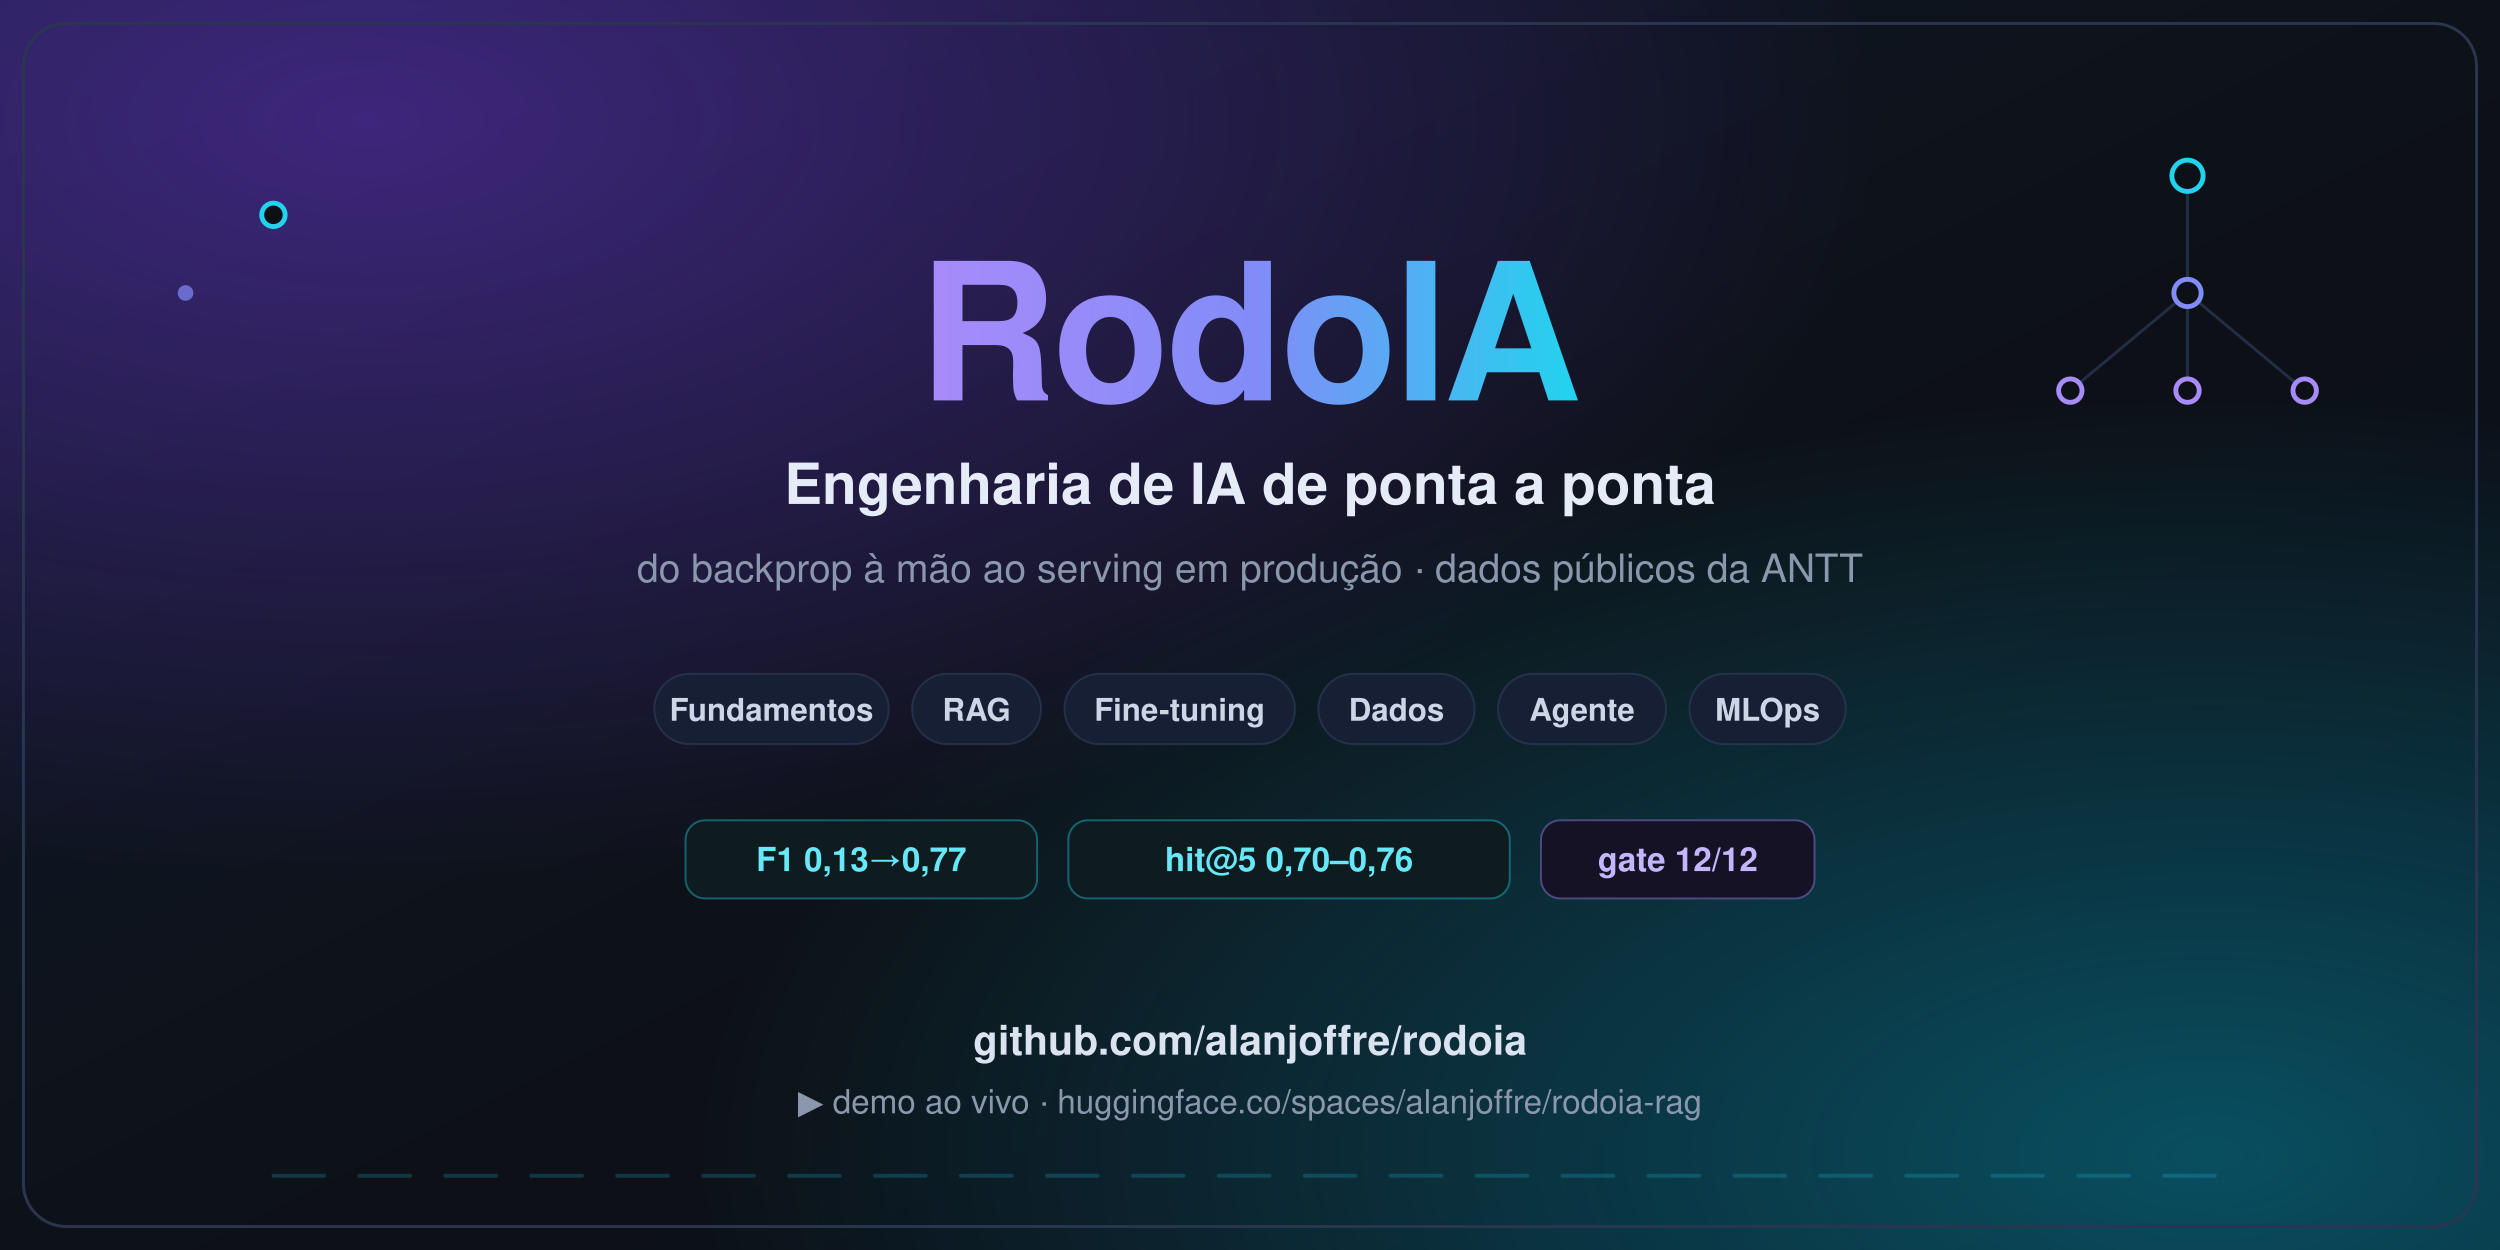
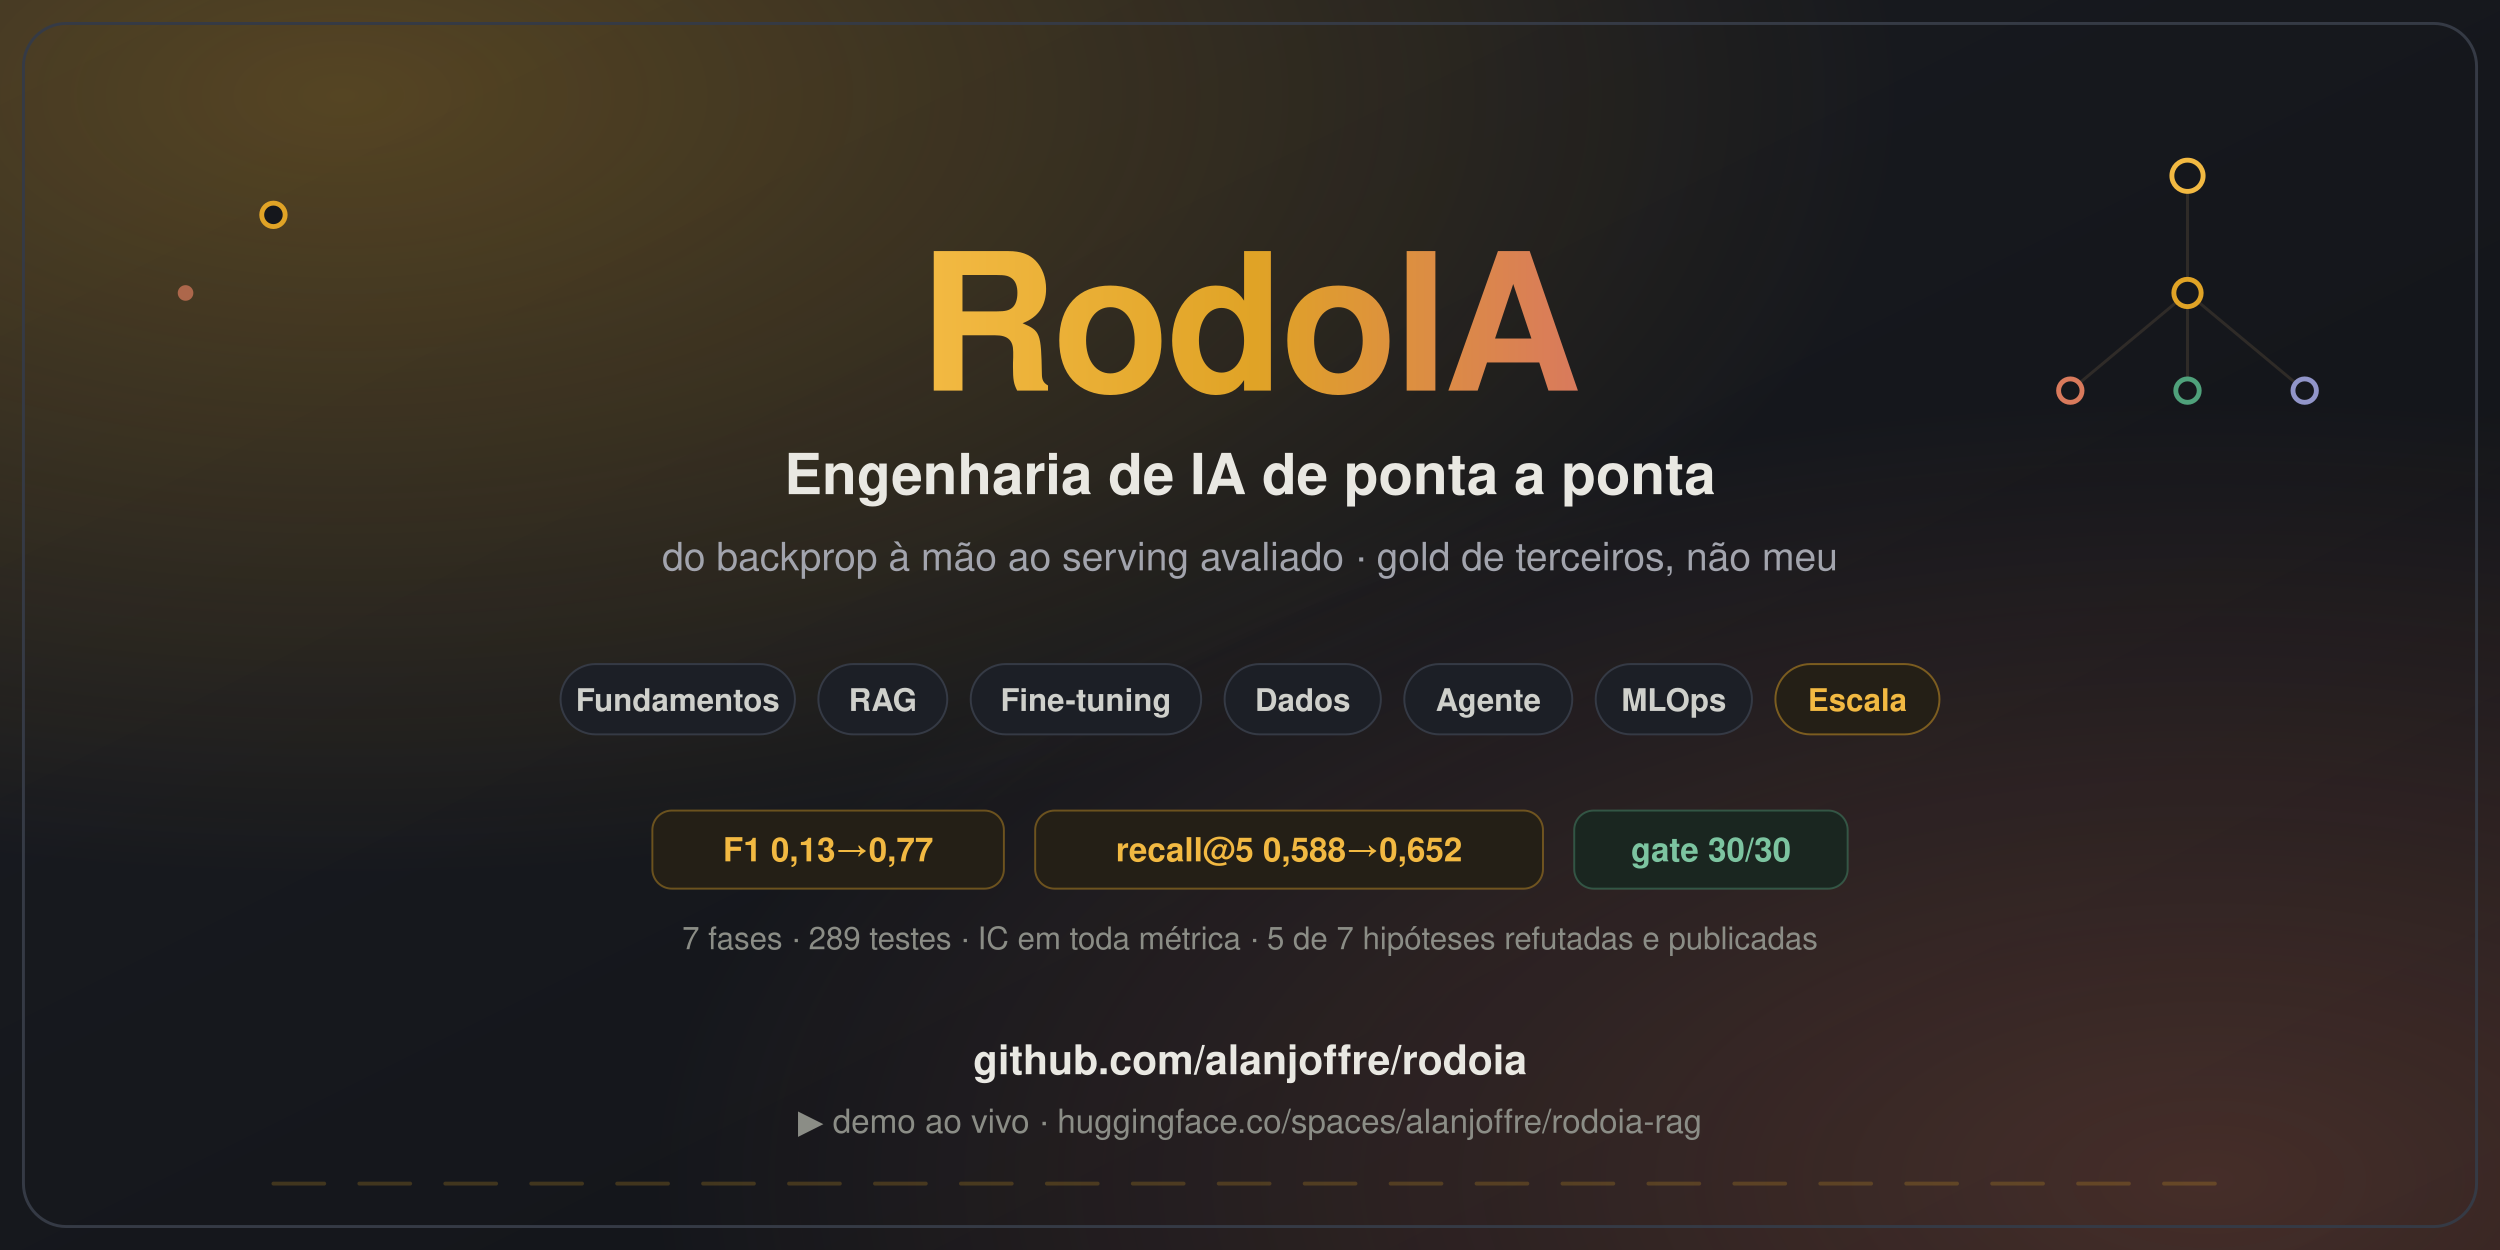
- <svg xmlns="http://www.w3.org/2000/svg" viewBox="0 0 1280 640" width="1280" height="640" role="img" aria-label="RodoIA — Engenharia de IA de ponta a ponta">
+ <svg xmlns="http://www.w3.org/2000/svg" viewBox="0 0 1280 640" width="1280" height="640" role="img" aria-label="RodoIA — Engenharia de IA de ponta a ponta, avaliada sobre gold de terceiros">
  <defs>
    <linearGradient id="bg" x1="0" y1="0" x2="1" y2="1">
-       <stop offset="0" stop-color="#111a2e" />
-       <stop offset="0.55" stop-color="#0d1117" />
-       <stop offset="1" stop-color="#0a0f1a" />
+       <stop offset="0" stop-color="#1b1d23" />
+       <stop offset="0.55" stop-color="#15171c" />
+       <stop offset="1" stop-color="#101216" />
    </linearGradient>
    <linearGradient id="ink" x1="0" y1="0" x2="1" y2="0">
-       <stop offset="0" stop-color="#a78bfa" />
-       <stop offset="0.5" stop-color="#818cf8" />
-       <stop offset="1" stop-color="#22d3ee" />
+       <stop offset="0" stop-color="#f2b942" />
+       <stop offset="0.5" stop-color="#e0a326" />
+       <stop offset="1" stop-color="#d97a5c" />
    </linearGradient>
-     <radialGradient id="glowV" cx="0.15" cy="0.1" r="0.6">
-       <stop offset="0" stop-color="#7c3aed" stop-opacity="0.42" />
-       <stop offset="1" stop-color="#7c3aed" stop-opacity="0" />
+     <radialGradient id="glowA" cx="0.14" cy="0.08" r="0.62">
+       <stop offset="0" stop-color="#e0a326" stop-opacity="0.30" />
+       <stop offset="1" stop-color="#e0a326" stop-opacity="0" />
    </radialGradient>
-     <radialGradient id="glowC" cx="0.88" cy="0.92" r="0.6">
-       <stop offset="0" stop-color="#06b6d4" stop-opacity="0.38" />
-       <stop offset="1" stop-color="#06b6d4" stop-opacity="0" />
+     <radialGradient id="glowT" cx="0.88" cy="0.94" r="0.62">
+       <stop offset="0" stop-color="#d97a5c" stop-opacity="0.26" />
+       <stop offset="1" stop-color="#d97a5c" stop-opacity="0" />
    </radialGradient>
  </defs>
  <rect width="1280" height="640" fill="url(#bg)" />
-   <rect width="1280" height="640" fill="url(#glowV)" />
-   <rect width="1280" height="640" fill="url(#glowC)" />
-   <rect x="12" y="12" width="1256" height="616" rx="22" fill="none" stroke="#2a3550" stroke-width="1.5" />
-   <g opacity="0.55" fill="none" stroke="#33456b" stroke-width="1.5">
+   <rect width="1280" height="640" fill="url(#glowA)" />
+   <rect width="1280" height="640" fill="url(#glowT)" />
+   <rect x="12" y="12" width="1256" height="616" rx="22" fill="none" stroke="#353a45" stroke-width="1.5" />
+   <g opacity="0.5" fill="none" stroke="#4a4033" stroke-width="1.5">
    <path d="M1120 90 L1120 150 L1060 200" />
    <path d="M1120 150 L1120 200" />
    <path d="M1120 150 L1180 200" />
  </g>
  <g>
-     <circle cx="1120" cy="90" r="8" fill="#0d1117" stroke="#22d3ee" stroke-width="2.5" />
-     <circle cx="1120" cy="150" r="7" fill="#0d1117" stroke="#818cf8" stroke-width="2.5" />
-     <circle cx="1060" cy="200" r="6" fill="#0d1117" stroke="#a78bfa" stroke-width="2.5" />
-     <circle cx="1120" cy="200" r="6" fill="#0d1117" stroke="#a78bfa" stroke-width="2.5" />
-     <circle cx="1180" cy="200" r="6" fill="#0d1117" stroke="#a78bfa" stroke-width="2.5" />
-     <circle cx="140" cy="110" r="6" fill="#0d1117" stroke="#22d3ee" stroke-width="2.5" />
-     <circle cx="95" cy="150" r="4" fill="#818cf8" opacity="0.7" />
+     <circle cx="1120" cy="90" r="8" fill="#15171c" stroke="#f2b942" stroke-width="2.5" />
+     <circle cx="1120" cy="150" r="7" fill="#15171c" stroke="#e0a326" stroke-width="2.5" />
+     <circle cx="1060" cy="200" r="6" fill="#15171c" stroke="#d97a5c" stroke-width="2.5" />
+     <circle cx="1120" cy="200" r="6" fill="#15171c" stroke="#4fa17b" stroke-width="2.5" />
+     <circle cx="1180" cy="200" r="6" fill="#15171c" stroke="#9195c9" stroke-width="2.5" />
+     <circle cx="140" cy="110" r="6" fill="#15171c" stroke="#e0a326" stroke-width="2.5" />
+     <circle cx="95" cy="150" r="4" fill="#d97a5c" opacity="0.7" />
  </g>
-   <text x="640" y="205" text-anchor="middle" font-family="'Segoe UI', Helvetica, Arial, sans-serif" font-size="98" font-weight="800" letter-spacing="-1.5" fill="url(#ink)">RodoIA</text>
-   <text x="640" y="258" text-anchor="middle" font-family="'Segoe UI', Helvetica, Arial, sans-serif" font-size="29" font-weight="700" fill="#e6ecf7">Engenharia de IA de ponta a ponta</text>
-   <text x="640" y="298" text-anchor="middle" font-family="'Segoe UI', Helvetica, Arial, sans-serif" font-size="20" font-weight="500" fill="#8b97ad">do backprop à mão ao serving em produção · dados públicos da ANTT</text>
+   <text x="640" y="200" text-anchor="middle" font-family="'Segoe UI', Helvetica, Arial, sans-serif" font-size="98" font-weight="800" letter-spacing="-1.5" fill="url(#ink)">RodoIA</text>
+   <text x="640" y="253" text-anchor="middle" font-family="'Segoe UI', Helvetica, Arial, sans-serif" font-size="29" font-weight="700" fill="#e9e8e2">Engenharia de IA de ponta a ponta</text>
+   <text x="640" y="292" text-anchor="middle" font-family="'Segoe UI', Helvetica, Arial, sans-serif" font-size="20" font-weight="500" fill="#a2a4ad">do backprop à mão ao serving avaliado · gold de terceiros, não meu</text>
  <g font-family="'Segoe UI', Helvetica, Arial, sans-serif" font-size="16" font-weight="600" text-anchor="middle">
    <g>
-       <rect x="335" y="345" width="120" height="36" rx="18" fill="#161f33" stroke="#33406090" />
-       <text x="395" y="369" fill="#cdd6e6">Fundamentos</text>
+       <rect x="287" y="340" width="120" height="36" rx="18" fill="#1c1f26" stroke="#353a45" />
+       <text x="347" y="364" fill="#cfd0cb">Fundamentos</text>
    </g>
    <g>
-       <rect x="467" y="345" width="66" height="36" rx="18" fill="#161f33" stroke="#33406090" />
-       <text x="500" y="369" fill="#cdd6e6">RAG</text>
+       <rect x="419" y="340" width="66" height="36" rx="18" fill="#1c1f26" stroke="#353a45" />
+       <text x="452" y="364" fill="#cfd0cb">RAG</text>
    </g>
    <g>
-       <rect x="545" y="345" width="118" height="36" rx="18" fill="#161f33" stroke="#33406090" />
-       <text x="604" y="369" fill="#cdd6e6">Fine-tuning</text>
+       <rect x="497" y="340" width="118" height="36" rx="18" fill="#1c1f26" stroke="#353a45" />
+       <text x="556" y="364" fill="#cfd0cb">Fine-tuning</text>
    </g>
    <g>
-       <rect x="675" y="345" width="80" height="36" rx="18" fill="#161f33" stroke="#33406090" />
-       <text x="715" y="369" fill="#cdd6e6">Dados</text>
+       <rect x="627" y="340" width="80" height="36" rx="18" fill="#1c1f26" stroke="#353a45" />
+       <text x="667" y="364" fill="#cfd0cb">Dados</text>
    </g>
    <g>
-       <rect x="767" y="345" width="86" height="36" rx="18" fill="#161f33" stroke="#33406090" />
-       <text x="810" y="369" fill="#cdd6e6">Agente</text>
+       <rect x="719" y="340" width="86" height="36" rx="18" fill="#1c1f26" stroke="#353a45" />
+       <text x="762" y="364" fill="#cfd0cb">Agente</text>
    </g>
    <g>
-       <rect x="865" y="345" width="80" height="36" rx="18" fill="#161f33" stroke="#33406090" />
-       <text x="905" y="369" fill="#cdd6e6">MLOps</text>
+       <rect x="817" y="340" width="80" height="36" rx="18" fill="#1c1f26" stroke="#353a45" />
+       <text x="857" y="364" fill="#cfd0cb">MLOps</text>
+     </g>
+     <g>
+       <rect x="909" y="340" width="84" height="36" rx="18" fill="#241f16" stroke="#e0a32677" />
+       <text x="951" y="364" fill="#f2b942">Escala</text>
    </g>
  </g>
  <g font-family="'Segoe UI', Helvetica, Arial, sans-serif" font-size="17" font-weight="700" text-anchor="middle">
    <g>
-       <rect x="351" y="420" width="180" height="40" rx="10" fill="#0e1b1f" stroke="#22d3ee66" />
-       <text x="441" y="446" fill="#67e8f9">F1 0,13→0,77</text>
+       <rect x="334" y="415" width="180" height="40" rx="10" fill="#241f16" stroke="#e0a32666" />
+       <text x="424" y="441" fill="#f2b942">F1 0,13→0,77</text>
    </g>
    <g>
-       <rect x="547" y="420" width="226" height="40" rx="10" fill="#0e1b1f" stroke="#22d3ee66" />
-       <text x="660" y="446" fill="#67e8f9">hit@5 0,70–0,76</text>
+       <rect x="530" y="415" width="260" height="40" rx="10" fill="#241f16" stroke="#e0a32666" />
+       <text x="660" y="441" fill="#f2b942">recall@5 0,588→0,652</text>
    </g>
    <g>
-       <rect x="789" y="420" width="140" height="40" rx="10" fill="#151226" stroke="#a78bfa66" />
-       <text x="859" y="446" fill="#c4b5fd">gate 12/12</text>
+       <rect x="806" y="415" width="140" height="40" rx="10" fill="#1a2620" stroke="#4fa17b66" />
+       <text x="876" y="441" fill="#7cc4a0">gate 30/30</text>
    </g>
  </g>
-   <line x1="470" y1="500" x2="810" y2="500" stroke="url(#ink)" stroke-width="2" opacity="0.5" stroke-linecap="round" />
-   <text x="640" y="540" text-anchor="middle" font-family="'Segoe UI', Helvetica, Arial, sans-serif" font-size="21" font-weight="700" fill="#dbe3f0">github.com/alanjoffre/rodoia</text>
-   <text x="640" y="570" text-anchor="middle" font-family="'Segoe UI', Helvetica, Arial, sans-serif" font-size="17" font-weight="500" fill="#8b97ad">▶ demo ao vivo · huggingface.co/spaces/alanjoffre/rodoia-rag</text>
-   <line x1="140" y1="602" x2="1140" y2="602" stroke="#22d3ee" stroke-width="2" opacity="0.20" stroke-dasharray="26 18" stroke-linecap="round" />
+   <text x="640" y="486" text-anchor="middle" font-family="'Segoe UI', Helvetica, Arial, sans-serif" font-size="16" font-weight="500" fill="#8b8d86">7 fases · 289 testes · IC em toda métrica · 5 de 7 hipóteses refutadas e publicadas</text>
+   <line x1="470" y1="510" x2="810" y2="510" stroke="url(#ink)" stroke-width="2" opacity="0.5" stroke-linecap="round" />
+   <text x="640" y="550" text-anchor="middle" font-family="'Segoe UI', Helvetica, Arial, sans-serif" font-size="21" font-weight="700" fill="#e9e8e2">github.com/alanjoffre/rodoia</text>
+   <text x="640" y="580" text-anchor="middle" font-family="'Segoe UI', Helvetica, Arial, sans-serif" font-size="17" font-weight="500" fill="#8b8d86">▶ demo ao vivo · huggingface.co/spaces/alanjoffre/rodoia-rag</text>
+   <line x1="140" y1="606" x2="1140" y2="606" stroke="#e0a326" stroke-width="2" opacity="0.22" stroke-dasharray="26 18" stroke-linecap="round" />
</svg>
